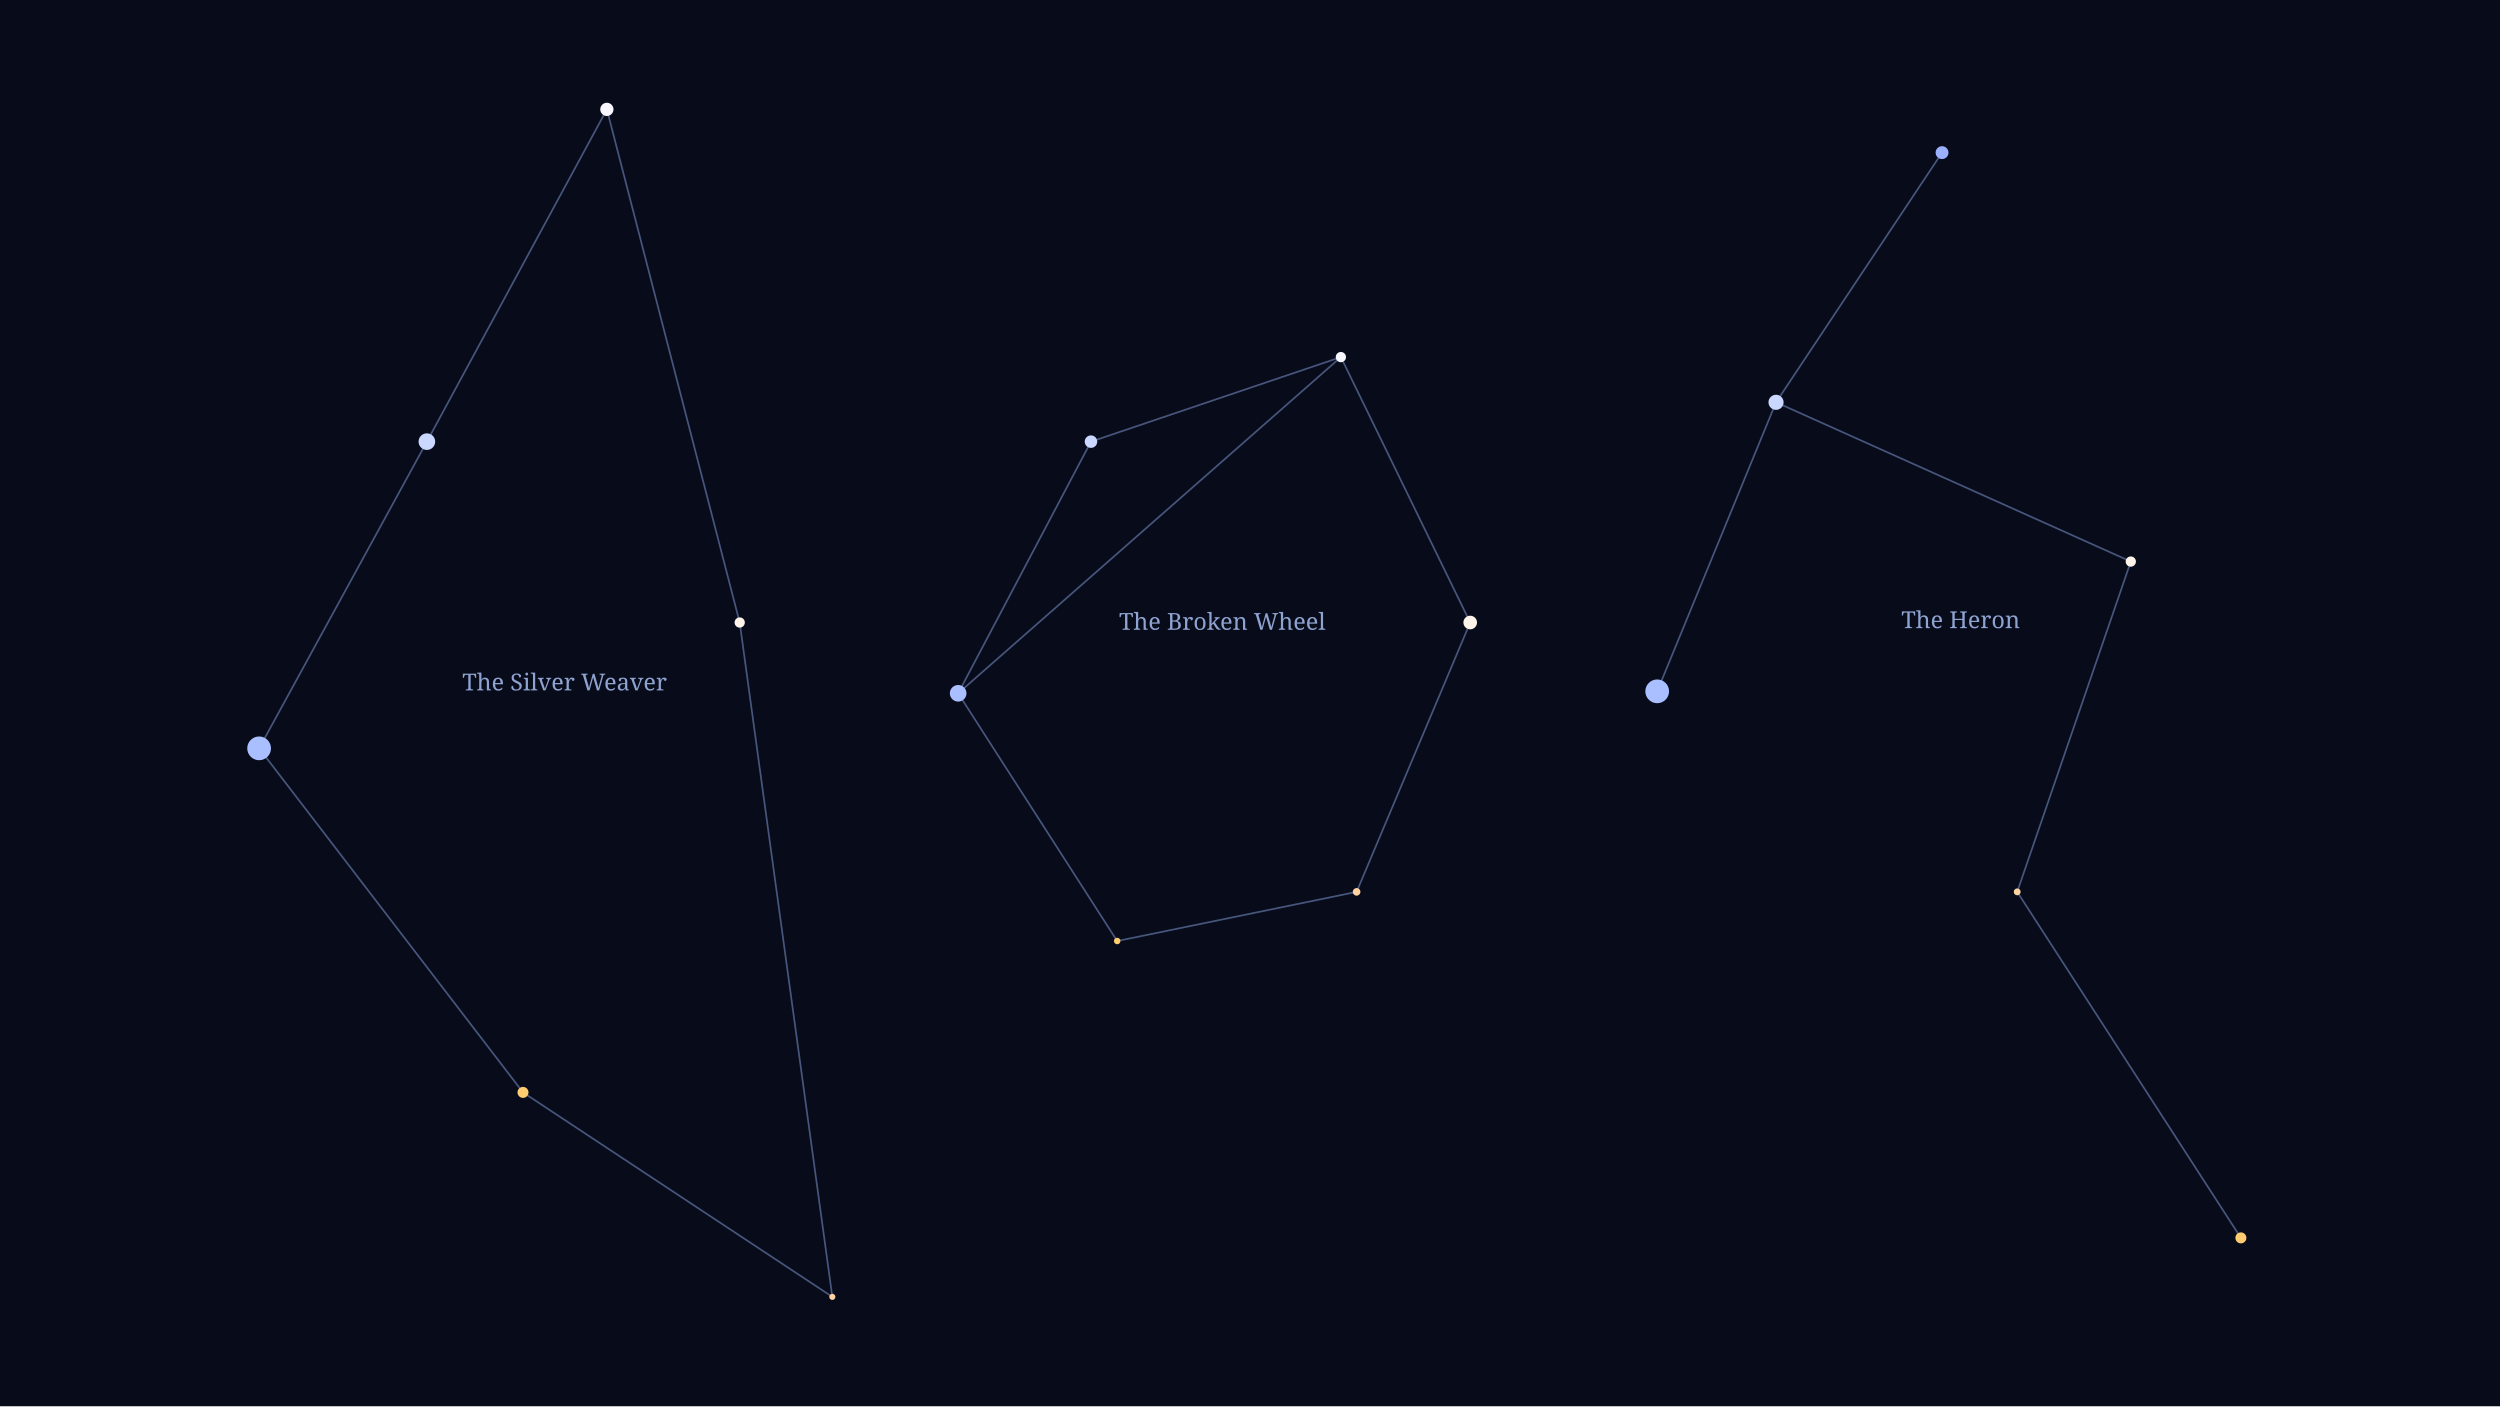
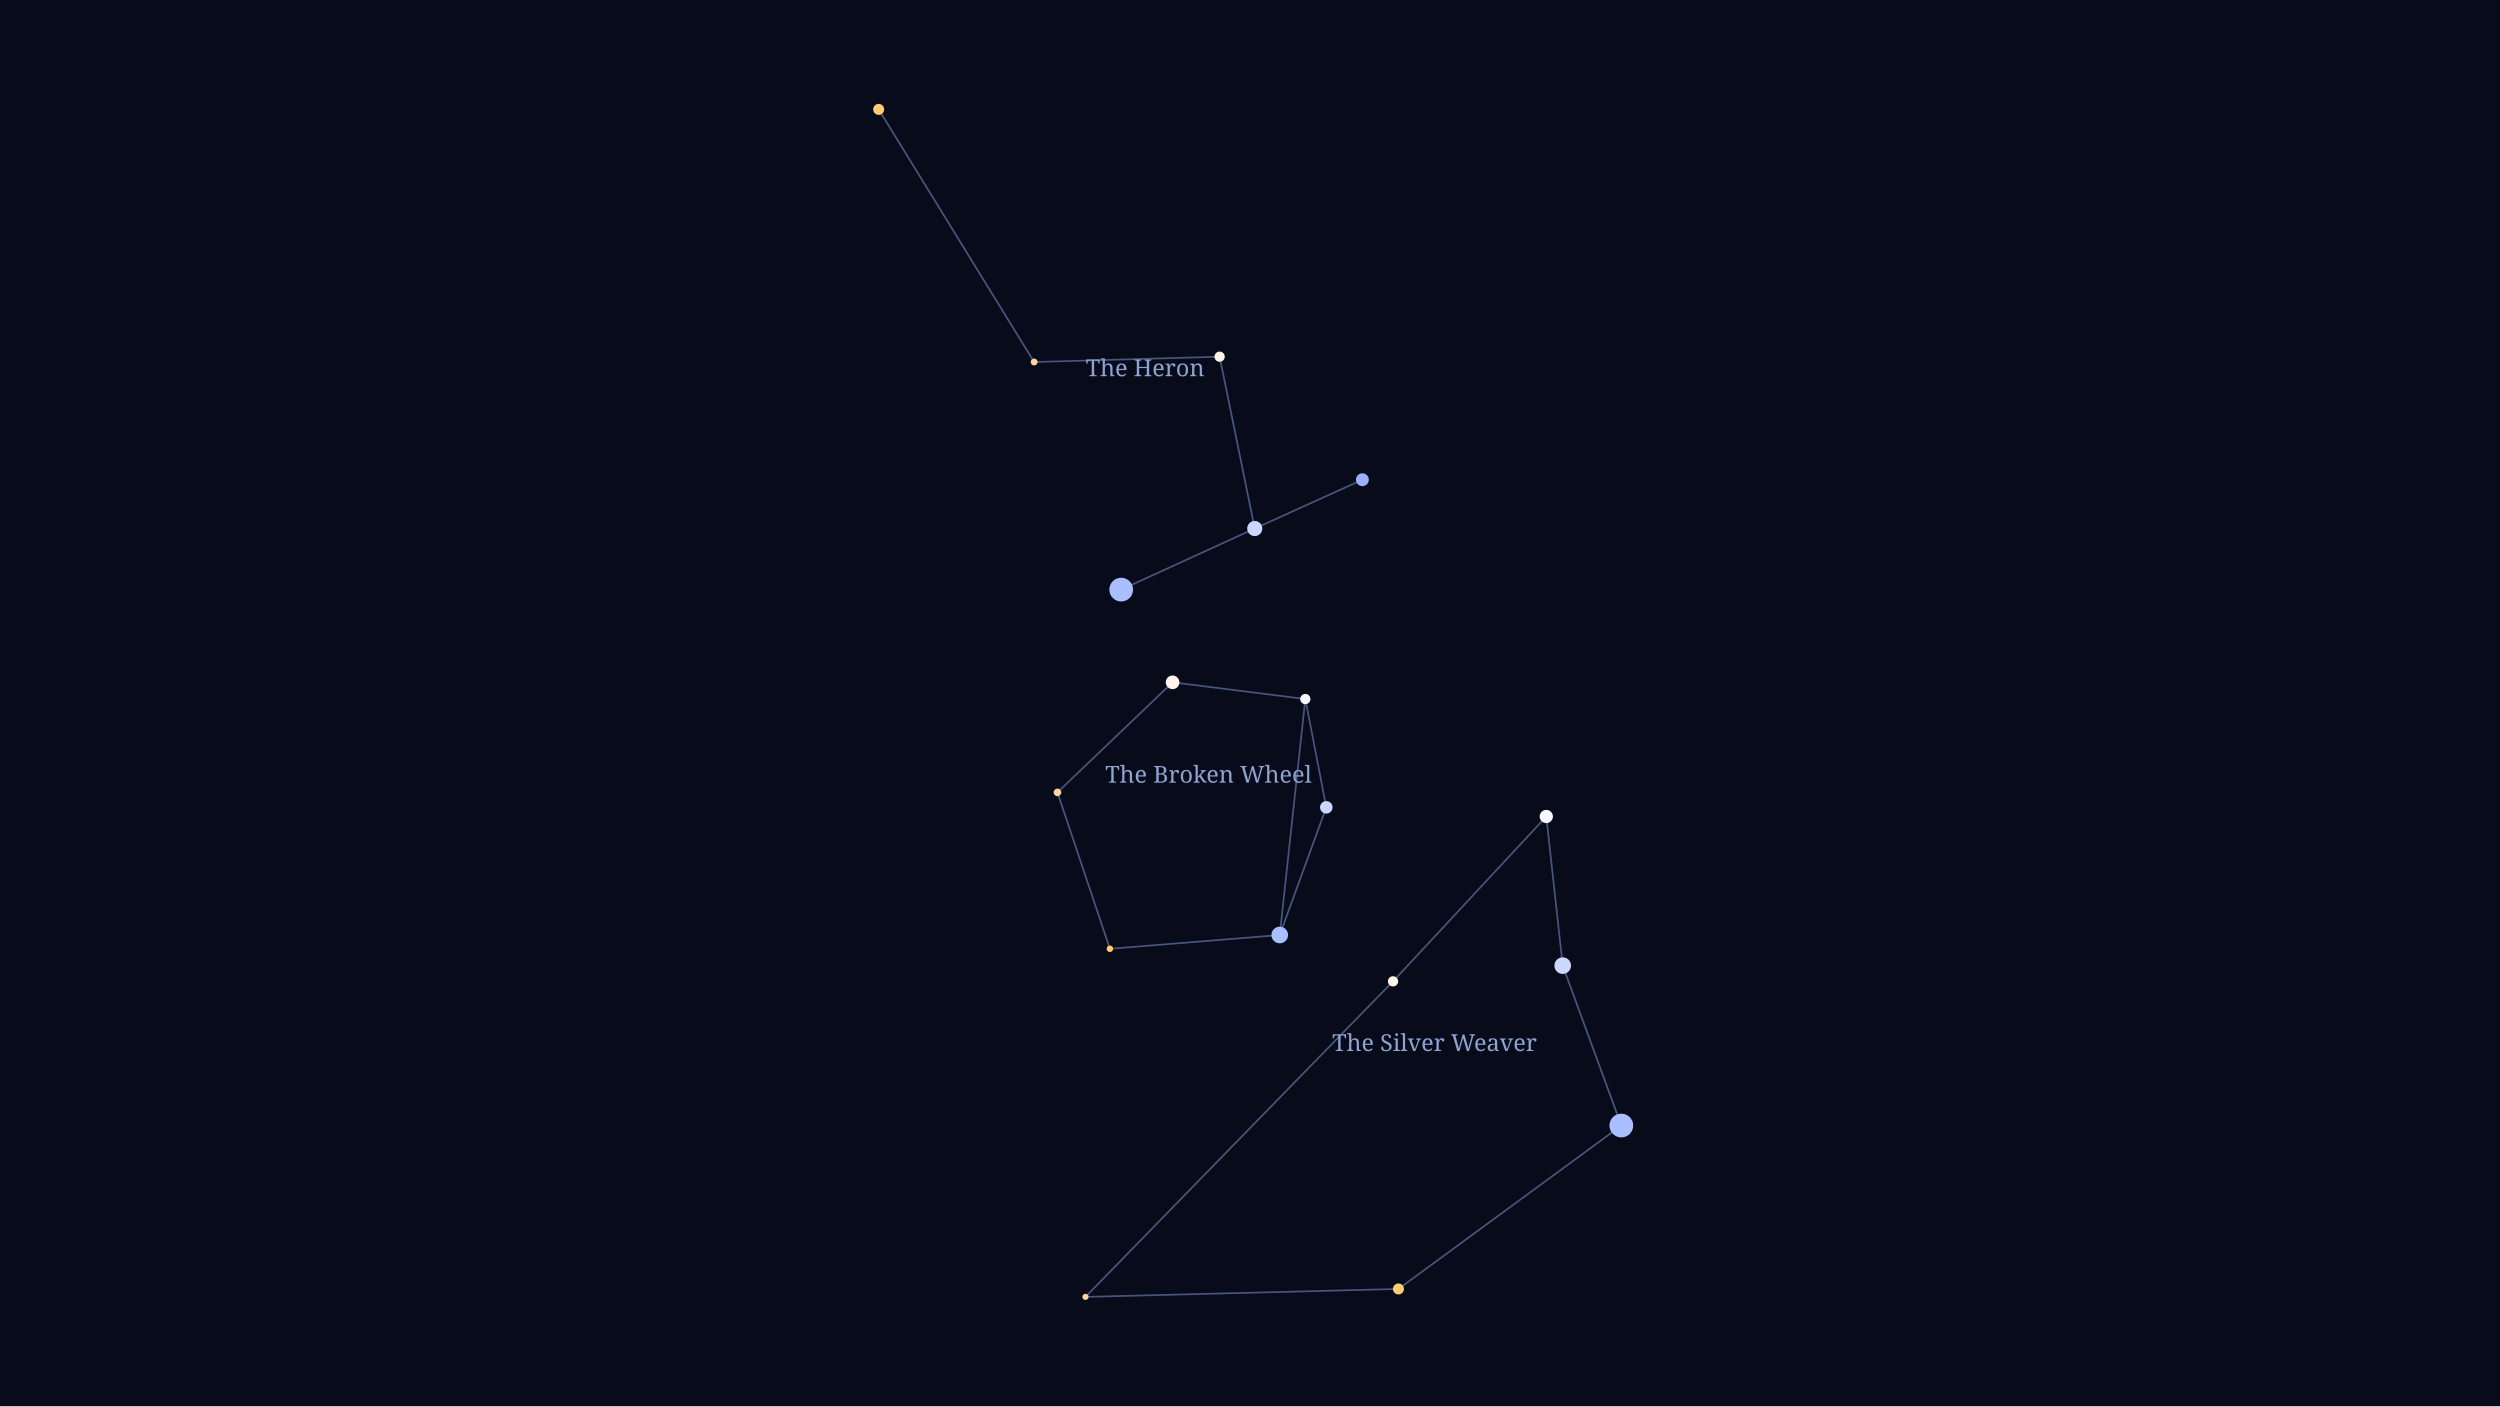
<svg xmlns="http://www.w3.org/2000/svg" width="1600" height="900" viewBox="0 0 1600 900" role="img" aria-label="A sky invented by three agents">
  <rect width="1600" height="900" fill="#080b1a" />
  <g stroke="#5c6f9c" stroke-width="1.1" opacity="0.75">
-     <line x1="165.83" y1="478.94" x2="273.20" y2="282.65" />
-     <line x1="273.20" y1="282.65" x2="388.40" y2="70.00" />
-     <line x1="388.40" y1="70.00" x2="473.41" y2="398.41" />
-     <line x1="473.41" y1="398.41" x2="532.69" y2="830.00" />
-     <line x1="532.69" y1="830.00" x2="334.72" y2="699.14" />
-     <line x1="334.72" y1="699.14" x2="165.83" y2="478.94" />
+     <line x1="1037.65" y1="720.35" x2="1000.14" y2="618.00" />
+     <line x1="1000.14" y1="618.00" x2="989.63" y2="522.55" />
+     <line x1="989.63" y1="522.55" x2="891.54" y2="628.06" />
+     <line x1="891.54" y1="628.06" x2="694.70" y2="830.00" />
+     <line x1="694.70" y1="830.00" x2="895.01" y2="824.92" />
+     <line x1="895.01" y1="824.92" x2="1037.65" y2="720.35" />
  </g>
-   <circle cx="165.83" cy="478.94" r="7.60" fill="#aabfff" />
-   <circle cx="273.20" cy="282.65" r="5.32" fill="#cad7ff" />
-   <circle cx="388.40" cy="70.00" r="4.24" fill="#f8f7ff" />
-   <circle cx="473.41" cy="398.41" r="3.28" fill="#fff4ea" />
-   <circle cx="532.69" cy="830.00" r="1.96" fill="#ffd2a1" />
-   <circle cx="334.72" cy="699.14" r="3.52" fill="#ffcc6f" />
-   <text x="361.37" y="441.86" fill="#8fa3d0" font-size="15" font-family="Georgia, serif" text-anchor="middle">The Silver Weaver</text>
+   <circle cx="1037.65" cy="720.35" r="7.60" fill="#aabfff" />
+   <circle cx="1000.14" cy="618.00" r="5.32" fill="#cad7ff" />
+   <circle cx="989.63" cy="522.55" r="4.24" fill="#f8f7ff" />
+   <circle cx="891.54" cy="628.06" r="3.28" fill="#fff4ea" />
+   <circle cx="694.70" cy="830.00" r="1.96" fill="#ffd2a1" />
+   <circle cx="895.01" cy="824.92" r="3.52" fill="#ffcc6f" />
+   <text x="918.11" y="672.65" fill="#8fa3d0" font-size="15" font-family="Georgia, serif" text-anchor="middle">The Silver Weaver</text>
  <g stroke="#5c6f9c" stroke-width="1.1" opacity="0.75">
-     <line x1="613.22" y1="443.71" x2="698.22" y2="282.65" />
-     <line x1="698.22" y1="282.65" x2="858.16" y2="228.54" />
-     <line x1="858.16" y1="228.54" x2="940.93" y2="398.41" />
-     <line x1="940.93" y1="398.41" x2="868.23" y2="570.79" />
-     <line x1="868.23" y1="570.79" x2="715.00" y2="602.25" />
-     <line x1="715.00" y1="602.25" x2="613.22" y2="443.71" />
-     <line x1="613.22" y1="443.71" x2="858.16" y2="228.54" />
+     <line x1="819.04" y1="598.40" x2="848.83" y2="516.70" />
+     <line x1="848.83" y1="516.70" x2="835.41" y2="447.39" />
+     <line x1="835.41" y1="447.39" x2="750.45" y2="436.69" />
+     <line x1="750.45" y1="436.69" x2="676.77" y2="507.14" />
+     <line x1="676.77" y1="507.14" x2="710.32" y2="607.22" />
+     <line x1="710.32" y1="607.22" x2="819.04" y2="598.40" />
+     <line x1="819.04" y1="598.40" x2="835.41" y2="447.39" />
  </g>
-   <circle cx="613.22" cy="443.71" r="5.32" fill="#aabfff" />
-   <circle cx="698.22" cy="282.65" r="4.00" fill="#cad7ff" />
-   <circle cx="858.16" cy="228.54" r="3.28" fill="#f8f7ff" />
-   <circle cx="940.93" cy="398.41" r="4.36" fill="#fff4ea" />
-   <circle cx="868.23" cy="570.79" r="2.44" fill="#ffd2a1" />
-   <circle cx="715.00" cy="602.25" r="2.08" fill="#ffcc6f" />
-   <text x="782.29" y="403.06" fill="#8fa3d0" font-size="15" font-family="Georgia, serif" text-anchor="middle">The Broken Wheel</text>
+   <circle cx="819.04" cy="598.40" r="5.32" fill="#aabfff" />
+   <circle cx="848.83" cy="516.70" r="4.00" fill="#cad7ff" />
+   <circle cx="835.41" cy="447.39" r="3.28" fill="#f8f7ff" />
+   <circle cx="750.45" cy="436.69" r="4.36" fill="#fff4ea" />
+   <circle cx="676.77" cy="507.14" r="2.44" fill="#ffd2a1" />
+   <circle cx="710.32" cy="607.22" r="2.08" fill="#ffcc6f" />
+   <text x="773.47" y="500.92" fill="#8fa3d0" font-size="15" font-family="Georgia, serif" text-anchor="middle">The Broken Wheel</text>
  <g stroke="#5c6f9c" stroke-width="1.1" opacity="0.75">
-     <line x1="1060.60" y1="442.45" x2="1136.66" y2="257.48" />
-     <line x1="1136.66" y1="257.48" x2="1242.91" y2="97.68" />
-     <line x1="1136.66" y1="257.48" x2="1363.71" y2="359.40" />
-     <line x1="1363.71" y1="359.40" x2="1291.01" y2="570.79" />
-     <line x1="1291.01" y1="570.79" x2="1434.17" y2="792.25" />
+     <line x1="717.57" y1="377.36" x2="803.04" y2="338.26" />
+     <line x1="803.04" y1="338.26" x2="871.93" y2="307.02" />
+     <line x1="803.04" y1="338.26" x2="780.56" y2="228.28" />
+     <line x1="780.56" y1="228.28" x2="661.85" y2="231.69" />
+     <line x1="661.85" y1="231.69" x2="562.35" y2="70.00" />
  </g>
-   <circle cx="1060.60" cy="442.45" r="7.60" fill="#aabfff" />
-   <circle cx="1136.66" cy="257.48" r="4.84" fill="#cad7ff" />
-   <circle cx="1242.91" cy="97.68" r="4.12" fill="#9bb0ff" />
-   <circle cx="1363.71" cy="359.40" r="3.28" fill="#fff4ea" />
-   <circle cx="1291.01" cy="570.79" r="2.20" fill="#ffd2a1" />
-   <circle cx="1434.17" cy="792.25" r="3.52" fill="#ffcc6f" />
-   <text x="1254.84" y="402.01" fill="#8fa3d0" font-size="15" font-family="Georgia, serif" text-anchor="middle">The Heron</text>
+   <circle cx="717.57" cy="377.36" r="7.60" fill="#aabfff" />
+   <circle cx="803.04" cy="338.26" r="4.84" fill="#cad7ff" />
+   <circle cx="871.93" cy="307.02" r="4.12" fill="#9bb0ff" />
+   <circle cx="780.56" cy="228.28" r="3.28" fill="#fff4ea" />
+   <circle cx="661.85" cy="231.69" r="2.20" fill="#ffd2a1" />
+   <circle cx="562.35" cy="70.00" r="3.52" fill="#ffcc6f" />
+   <text x="732.88" y="240.77" fill="#8fa3d0" font-size="15" font-family="Georgia, serif" text-anchor="middle">The Heron</text>
</svg>
